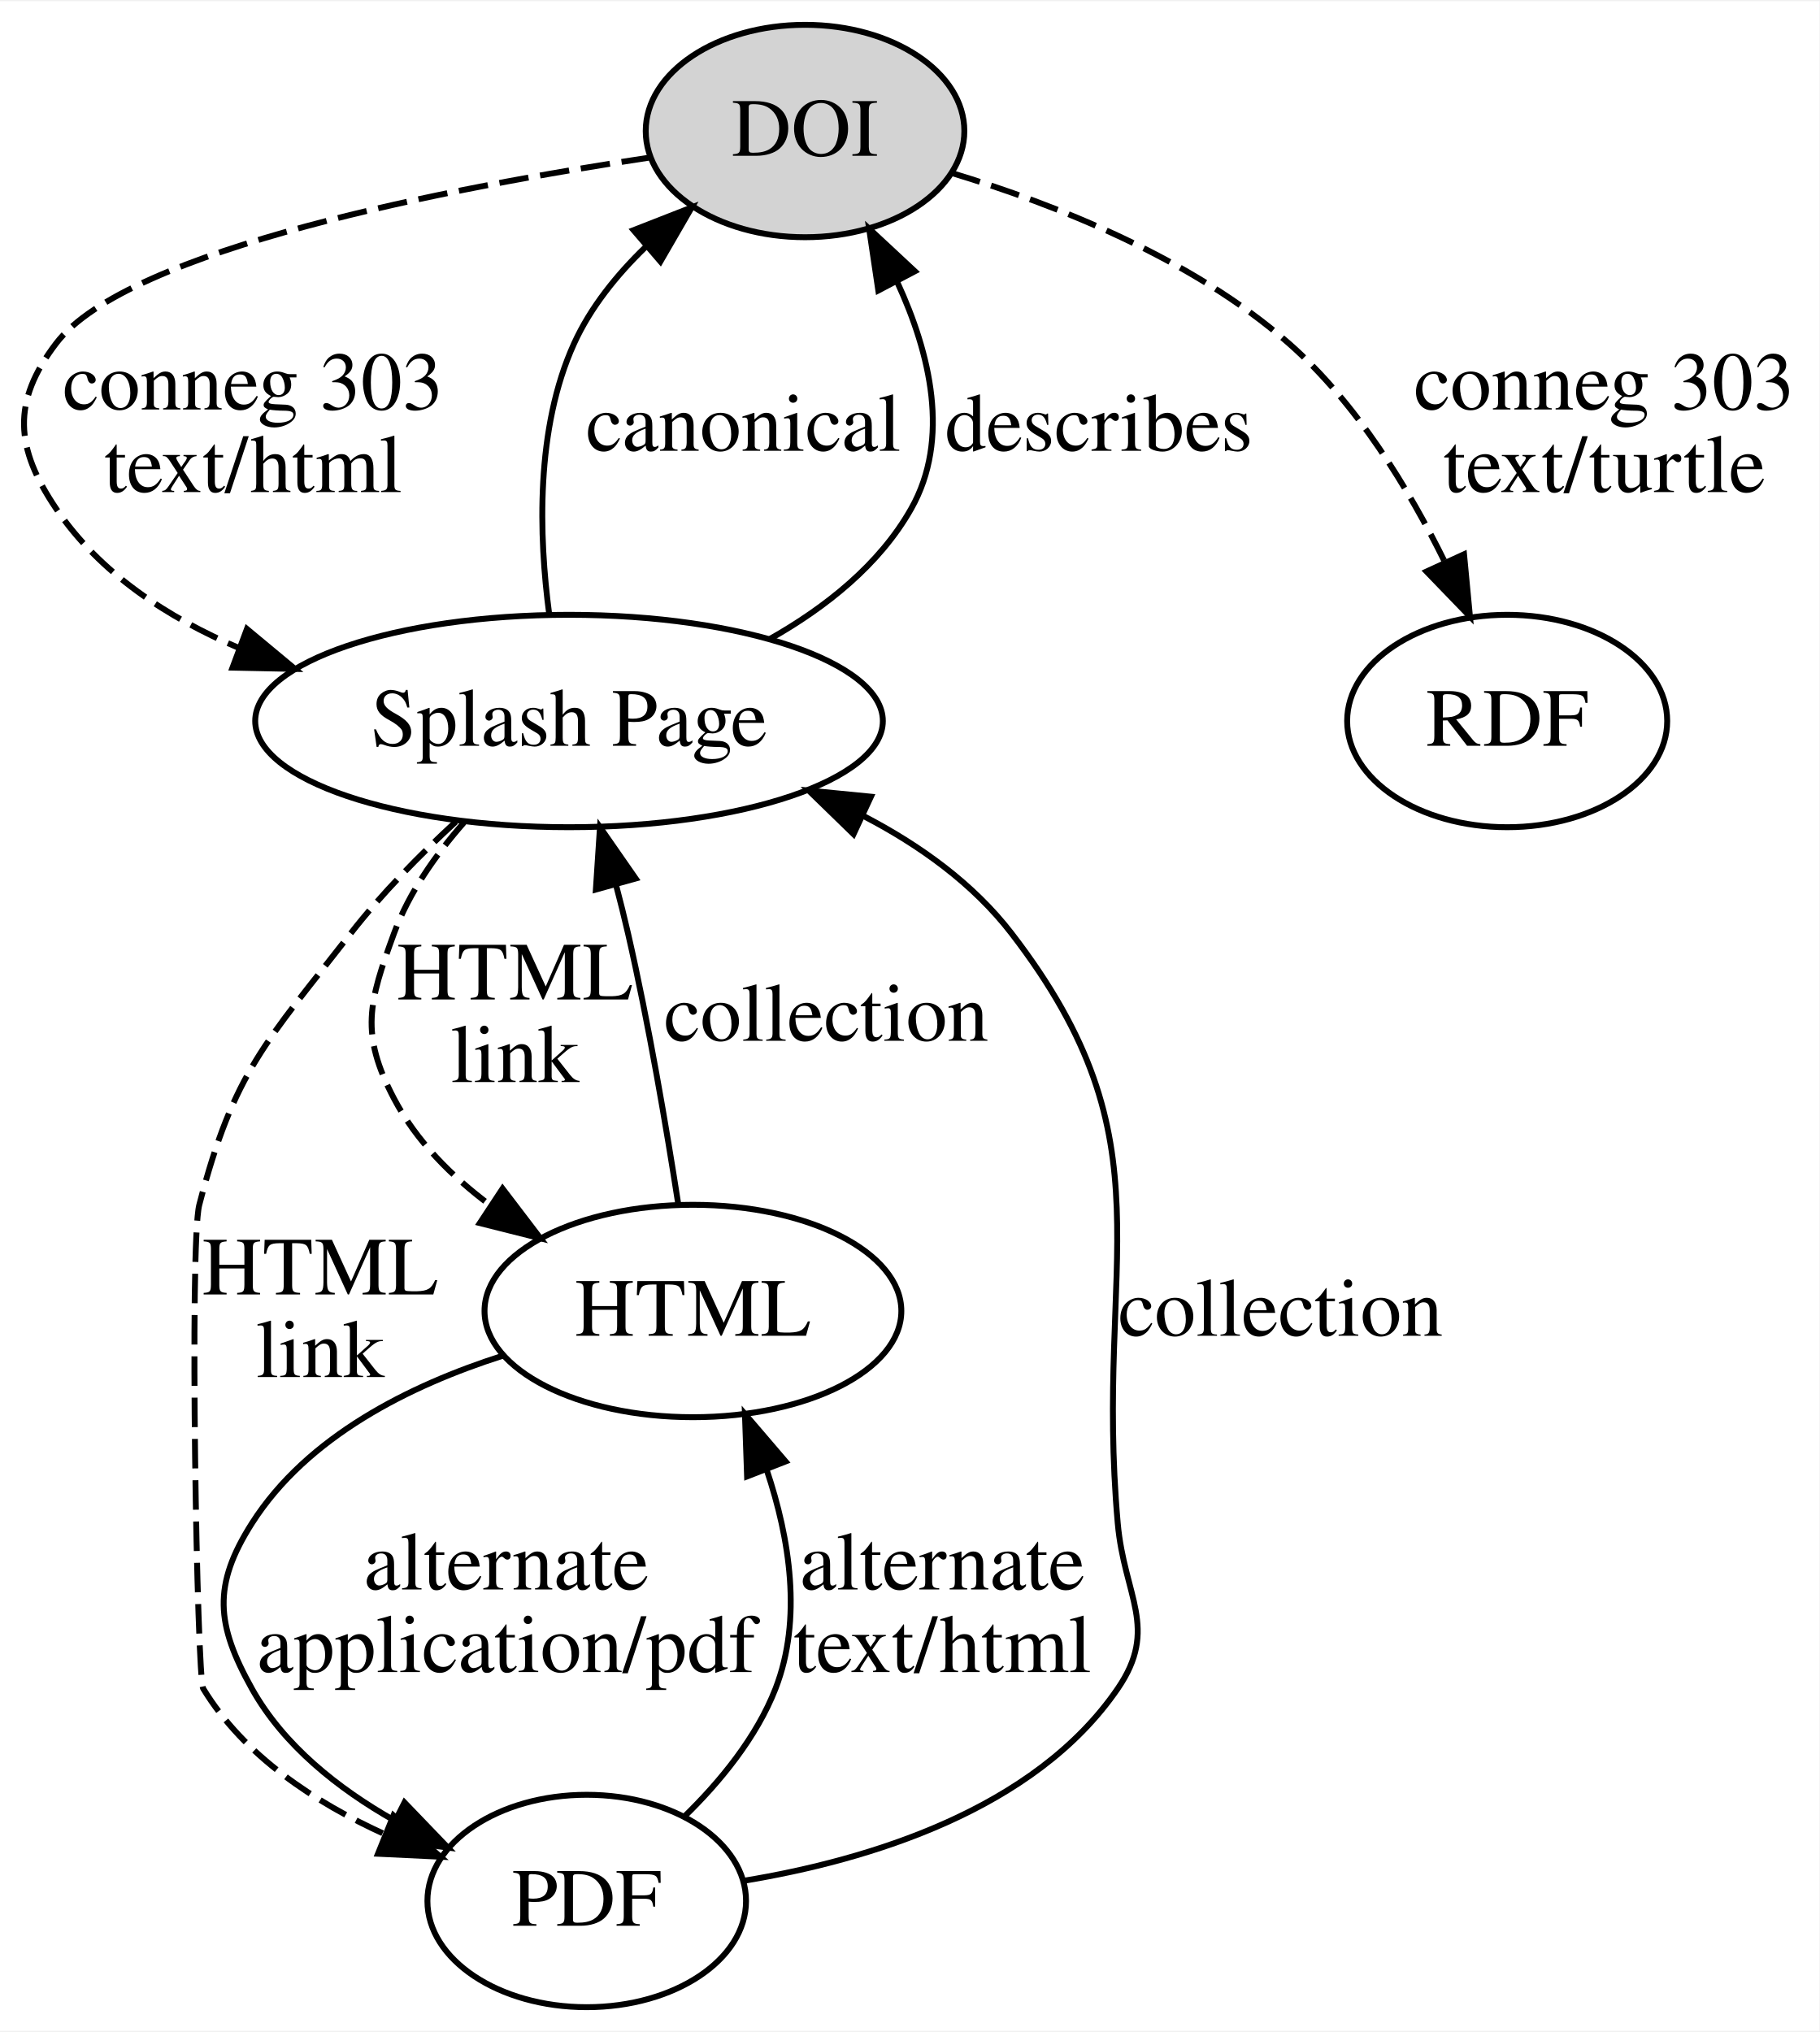
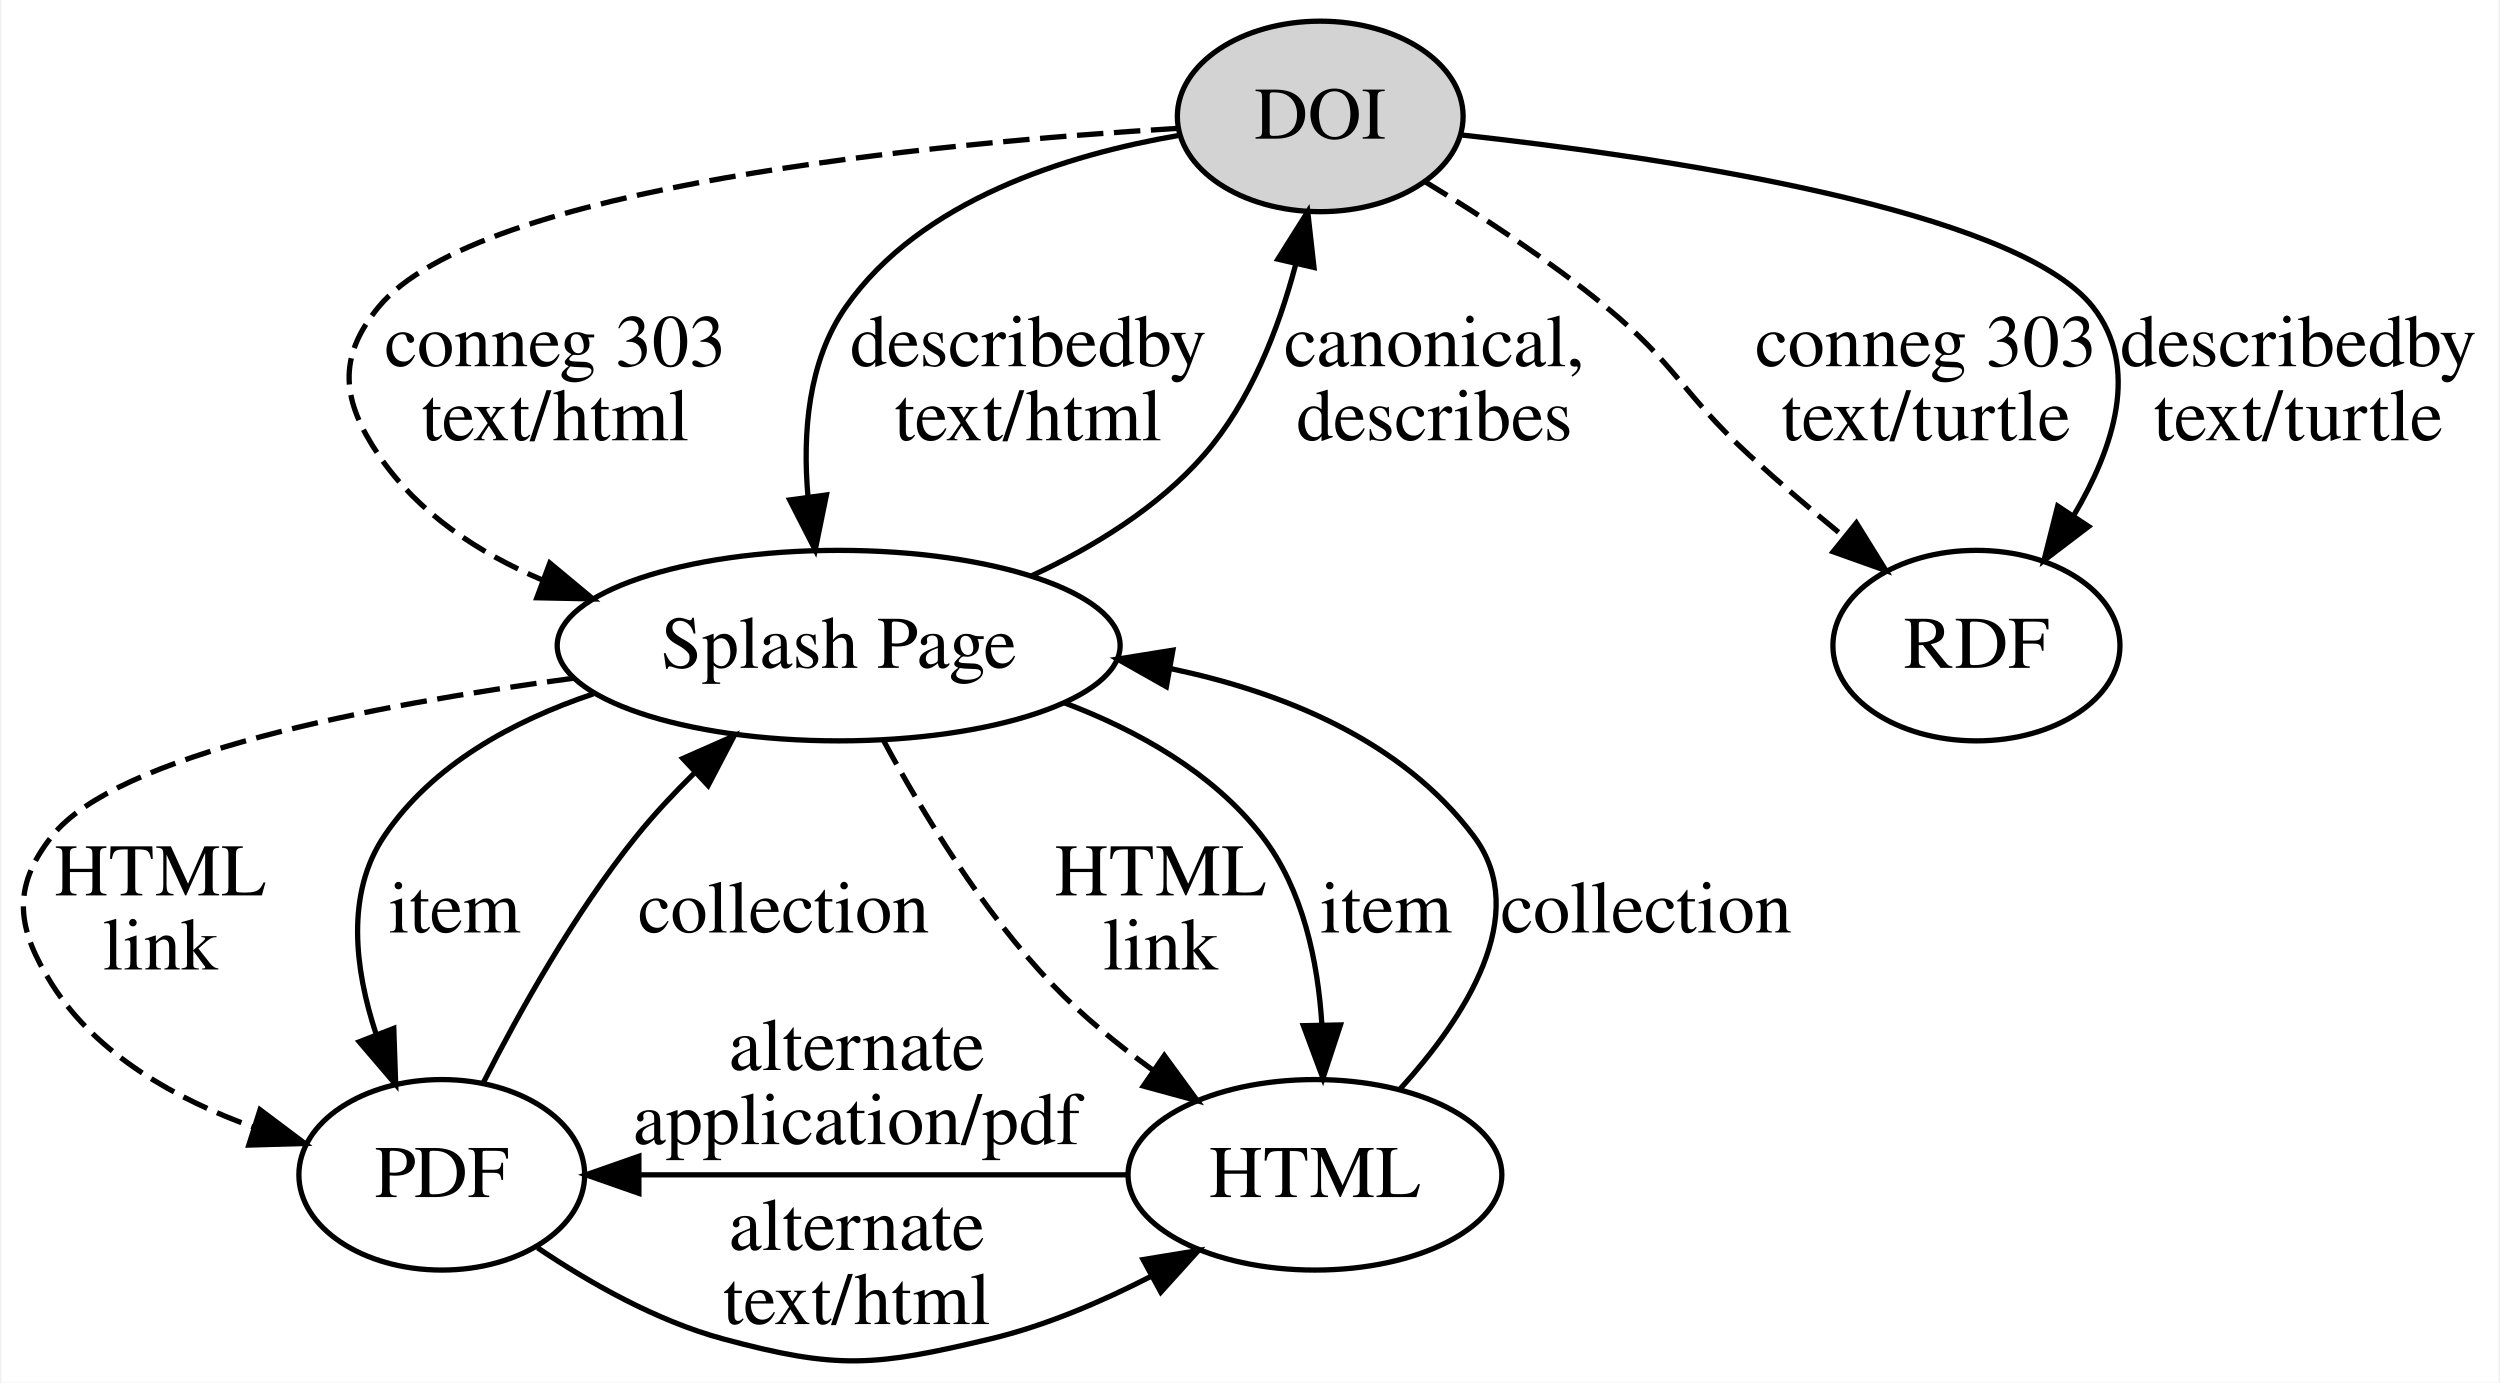
- <svg xmlns="http://www.w3.org/2000/svg" width="308pt" height="344pt" viewBox="0.00 0.00 308.37 344.00">
-   <g id="graph0" class="graph" transform="scale(1 1) rotate(0) translate(4 340)">
-     <polygon fill="white" stroke="none" points="-4,4 -4,-340 304.367,-340 304.367,4 -4,4" />
+ <svg xmlns="http://www.w3.org/2000/svg" width="472pt" height="261pt" viewBox="0.00 0.00 471.83 261.23">
+   <g id="graph0" class="graph" transform="scale(1 1) rotate(0) translate(4 257.235)">
+     <polygon fill="white" stroke="none" points="-4,4 -4,-257.235 467.829,-257.235 467.829,4 -4,4" />
    <g id="node1" class="node">
-       <ellipse fill="lightgrey" stroke="black" cx="132.439" cy="-318" rx="27" ry="18" />
-       <text text-anchor="middle" x="132.439" y="-313.8" font-family="Times,serif" font-size="14.00">DOI</text>
+       <ellipse fill="lightgrey" stroke="black" cx="245.187" cy="-235.235" rx="27" ry="18" />
+       <text text-anchor="middle" x="245.187" y="-231.035" font-family="Times,serif" font-size="14.00">DOI</text>
    </g>
    <g id="node2" class="node">
-       <ellipse fill="none" stroke="black" cx="92.439" cy="-218" rx="53.187" ry="18" />
-       <text text-anchor="middle" x="92.439" y="-213.8" font-family="Times,serif" font-size="14.00">Splash Page</text>
+       <ellipse fill="none" stroke="black" cx="154.187" cy="-135.235" rx="53.187" ry="18" />
+       <text text-anchor="middle" x="154.187" y="-131.035" font-family="Times,serif" font-size="14.00">Splash Page</text>
    </g>
    <g id="edge1" class="edge">
-       <path fill="none" stroke="black" stroke-dasharray="5,2" d="M106.285,-313.528C72.807,-308.485 17.664,-297.958 5.511,-282 -2.029,-272.1 -1.454,-264.313 5.511,-254 12.912,-243.042 24.377,-235.513 36.578,-230.342" />
-       <polygon fill="black" stroke="black" points="37.851,-233.603 45.997,-226.829 35.405,-227.044 37.851,-233.603" />
-       <text text-anchor="middle" x="38.903" y="-270.8" font-family="Times,serif" font-size="14.00">conneg 303</text>
-       <text text-anchor="middle" x="38.903" y="-256.8" font-family="Times,serif" font-size="14.00">text/html</text>
+       <path fill="none" stroke="black" stroke-dasharray="5,2" d="M218.173,-232.976C173.203,-230.253 86.057,-222.091 67.259,-199.235 59.355,-189.623 60.294,-181.547 67.259,-171.235 74.66,-160.276 86.125,-152.748 98.326,-147.577" />
+       <polygon fill="black" stroke="black" points="99.599,-150.838 107.745,-144.064 97.153,-144.279 99.599,-150.838" />
+       <text text-anchor="middle" x="100.651" y="-188.035" font-family="Times,serif" font-size="14.00">conneg 303</text>
+       <text text-anchor="middle" x="100.651" y="-174.035" font-family="Times,serif" font-size="14.00">text/html</text>
+     </g>
+     <g id="edge2" class="edge">
+       <path fill="none" stroke="black" d="M218.349,-231.624C197.459,-228.032 169.712,-219.501 155.545,-199.235 148.371,-188.971 147.341,-175.29 148.395,-163.299" />
+       <polygon fill="black" stroke="black" points="151.872,-163.708 149.755,-153.326 144.936,-162.761 151.872,-163.708" />
+       <text text-anchor="middle" x="190.008" y="-188.035" font-family="Times,serif" font-size="14.00">describedby</text>
+       <text text-anchor="middle" x="190.008" y="-174.035" font-family="Times,serif" font-size="14.00">text/html</text>
    </g>
    <g id="node3" class="node">
-       <ellipse fill="none" stroke="black" cx="251.439" cy="-218" rx="27.122" ry="18" />
-       <text text-anchor="middle" x="251.439" y="-213.8" font-family="Times,serif" font-size="14.00">RDF</text>
+       <ellipse fill="none" stroke="black" cx="369.187" cy="-135.235" rx="27.122" ry="18" />
+       <text text-anchor="middle" x="369.187" y="-131.035" font-family="Times,serif" font-size="14.00">RDF</text>
    </g>
-     <g id="edge2" class="edge">
-       <path fill="none" stroke="black" stroke-dasharray="5,2" d="M157.295,-310.885C174.842,-305.57 198.054,-296.417 214.439,-282 225.898,-271.918 234.759,-257.395 240.933,-244.833" />
-       <polygon fill="black" stroke="black" points="244.127,-246.263 245.129,-235.716 237.768,-243.337 244.127,-246.263" />
-       <text text-anchor="middle" x="267.903" y="-270.8" font-family="Times,serif" font-size="14.00">conneg 303</text>
-       <text text-anchor="middle" x="267.903" y="-256.8" font-family="Times,serif" font-size="14.00">text/turtle</text>
+     <g id="edge3" class="edge">
+       <path fill="none" stroke="black" stroke-dasharray="5,2" d="M264.921,-222.936C275.487,-216.525 288.491,-208.038 299.187,-199.235 312.552,-188.234 313.513,-182.946 326.259,-171.235 331.906,-166.046 338.201,-160.694 344.192,-155.783" />
+       <polygon fill="black" stroke="black" points="346.497,-158.42 352.083,-149.417 342.102,-152.971 346.497,-158.42" />
+       <text text-anchor="middle" x="359.651" y="-188.035" font-family="Times,serif" font-size="14.00">conneg 303</text>
+       <text text-anchor="middle" x="359.651" y="-174.035" font-family="Times,serif" font-size="14.00">text/turtle</text>
+     </g>
+     <g id="edge4" class="edge">
+       <path fill="none" stroke="black" d="M271.677,-231.752C309.644,-227.584 376.58,-217.757 391.187,-199.235 400.135,-187.888 395.141,-172.643 387.667,-159.992" />
+       <polygon fill="black" stroke="black" points="390.381,-157.749 381.951,-151.331 384.538,-161.605 390.381,-157.749" />
+       <text text-anchor="middle" x="430.008" y="-188.035" font-family="Times,serif" font-size="14.00">describedby</text>
+       <text text-anchor="middle" x="430.008" y="-174.035" font-family="Times,serif" font-size="14.00">text/turtle</text>
+     </g>
+     <g id="edge9" class="edge">
+       <path fill="none" stroke="black" d="M190.69,-148.452C202.378,-153.875 214.52,-161.327 223.187,-171.235 231.977,-181.284 237.312,-195.052 240.52,-207.155" />
+       <polygon fill="black" stroke="black" points="237.183,-208.26 242.826,-217.226 244.006,-206.698 237.183,-208.26" />
+       <text text-anchor="middle" x="266.754" y="-188.035" font-family="Times,serif" font-size="14.00">canonical,</text>
+       <text text-anchor="middle" x="266.754" y="-174.035" font-family="Times,serif" font-size="14.00">describes</text>
+     </g>
+     <g id="node4" class="node">
+       <ellipse fill="none" stroke="black" cx="79.187" cy="-35.235" rx="27" ry="18" />
+       <text text-anchor="middle" x="79.187" y="-31.035" font-family="Times,serif" font-size="14.00">PDF</text>
    </g>
    <g id="edge5" class="edge">
-       <path fill="none" stroke="black" d="M89.078,-236.121C87.325,-249.272 86.729,-267.566 93.304,-282 96.081,-288.097 100.49,-293.578 105.364,-298.294" />
-       <polygon fill="black" stroke="black" points="103.371,-301.196 113.239,-305.054 107.931,-295.885 103.371,-301.196" />
-       <text text-anchor="middle" x="122.006" y="-263.8" font-family="Times,serif" font-size="14.00">canonical </text>
+       <path fill="none" stroke="black" stroke-dasharray="5,2" d="M104.026,-129.067C65.813,-123.974 17.747,-114.669 5.525,-99.235 -2.201,-89.479 -1.123,-81.754 5.525,-71.235 14.006,-57.815 29.189,-49.436 43.576,-44.257" />
+       <polygon fill="black" stroke="black" points="44.847,-47.526 53.317,-41.16 42.727,-40.855 44.847,-47.526" />
+       <text text-anchor="middle" x="26.018" y="-88.035" font-family="Times,serif" font-size="14.00">HTML</text>
+       <text text-anchor="middle" x="26.018" y="-74.035" font-family="Times,serif" font-size="14.00">link</text>
    </g>
    <g id="edge6" class="edge">
-       <path fill="none" stroke="black" d="M126.497,-231.915C135.937,-237.252 145.062,-244.475 150.439,-254 157.102,-265.803 153.663,-280.266 148.083,-292.356" />
-       <polygon fill="black" stroke="black" points="144.859,-290.968 143.301,-301.448 151.054,-294.227 144.859,-290.968" />
-       <text text-anchor="middle" x="182.234" y="-263.8" font-family="Times,serif" font-size="14.00">describes </text>
-     </g>
-     <g id="node4" class="node">
-       <ellipse fill="none" stroke="black" cx="95.439" cy="-18" rx="27" ry="18" />
-       <text text-anchor="middle" x="95.439" y="-13.8" font-family="Times,serif" font-size="14.00">PDF</text>
-     </g>
-     <g id="edge3" class="edge">
-       <path fill="none" stroke="black" stroke-dasharray="5,2" d="M73.253,-200.926C67.156,-195.298 60.65,-188.701 55.439,-182 41.067,-163.52 35.669,-158.657 29.777,-136 28.071,-129.442 29.372,-55.757 30.439,-54 37.367,-42.589 49.417,-34.669 61.275,-29.29" />
-       <polygon fill="black" stroke="black" points="62.683,-32.495 70.641,-25.501 60.059,-26.006 62.683,-32.495" />
-       <text text-anchor="middle" x="50.27" y="-120.8" font-family="Times,serif" font-size="14.00">HTML</text>
-       <text text-anchor="middle" x="50.27" y="-106.8" font-family="Times,serif" font-size="14.00">link</text>
+       <path fill="none" stroke="black" d="M107.839,-126.121C92.659,-121.025 77.377,-112.73 68.304,-99.235 60.999,-88.368 62.737,-74.138 66.736,-61.953" />
+       <polygon fill="black" stroke="black" points="70.12,-62.905 70.477,-52.316 63.595,-60.371 70.12,-62.905" />
+       <text text-anchor="middle" x="81.629" y="-81.035" font-family="Times,serif" font-size="14.00">item</text>
    </g>
    <g id="node5" class="node">
-       <ellipse fill="none" stroke="black" cx="113.439" cy="-118" rx="35.322" ry="18" />
-       <text text-anchor="middle" x="113.439" y="-113.8" font-family="Times,serif" font-size="14.00">HTML</text>
-     </g>
-     <g id="edge4" class="edge">
-       <path fill="none" stroke="black" stroke-dasharray="5,2" d="M74.622,-200.782C69.84,-195.335 65.3,-188.88 62.777,-182 58.492,-170.317 56.996,-165.02 62.777,-154 66.548,-146.811 72.54,-140.807 79.103,-135.918" />
-       <polygon fill="black" stroke="black" points="81.176,-138.744 87.597,-130.317 77.322,-132.9 81.176,-138.744" />
-       <text text-anchor="middle" x="83.27" y="-170.8" font-family="Times,serif" font-size="14.00">HTML</text>
-       <text text-anchor="middle" x="83.27" y="-156.8" font-family="Times,serif" font-size="14.00">link</text>
+       <ellipse fill="none" stroke="black" cx="244.187" cy="-35.235" rx="35.322" ry="18" />
+       <text text-anchor="middle" x="244.187" y="-31.035" font-family="Times,serif" font-size="14.00">HTML</text>
    </g>
    <g id="edge7" class="edge">
-       <path fill="none" stroke="black" d="M122.072,-21.427C143.161,-24.909 171.335,-33.383 185.439,-54 192.465,-64.271 186.546,-69.605 185.439,-82 181.423,-126.98 194.988,-146.218 167.439,-182 160.929,-190.455 151.884,-196.95 142.323,-201.911" />
-       <polygon fill="black" stroke="black" points="140.66,-198.824 133.064,-206.211 143.608,-205.173 140.66,-198.824" />
-       <text text-anchor="middle" x="213.039" y="-113.8" font-family="Times,serif" font-size="14.00">collection</text>
-     </g>
-     <g id="edge9" class="edge">
-       <path fill="none" stroke="black" d="M111.932,-32.257C118.023,-38.186 124.221,-45.711 127.439,-54 132.018,-65.794 129.833,-79.442 125.961,-91.012" />
-       <polygon fill="black" stroke="black" points="122.616,-89.959 122.251,-100.547 129.139,-92.497 122.616,-89.959" />
-       <text text-anchor="middle" x="155.715" y="-70.8" font-family="Times,serif" font-size="14.00">alternate</text>
-       <text text-anchor="middle" x="155.715" y="-56.8" font-family="Times,serif" font-size="14.00">text/html</text>
+       <path fill="none" stroke="black" stroke-dasharray="5,2" d="M162.721,-117.2C169.987,-103.756 181.328,-85.031 194.525,-71.235 200.164,-65.339 206.929,-59.811 213.625,-54.967" />
+       <polygon fill="black" stroke="black" points="215.723,-57.772 221.979,-49.22 211.756,-52.004 215.723,-57.772" />
+       <text text-anchor="middle" x="215.018" y="-88.035" font-family="Times,serif" font-size="14.00">HTML</text>
+       <text text-anchor="middle" x="215.018" y="-74.035" font-family="Times,serif" font-size="14.00">link</text>
    </g>
    <g id="edge8" class="edge">
-       <path fill="none" stroke="black" d="M110.936,-136.211C108.964,-148.93 105.965,-166.633 102.439,-182 101.824,-184.679 101.129,-187.459 100.4,-190.227" />
-       <polygon fill="black" stroke="black" points="96.988,-189.432 97.685,-200.004 103.733,-191.305 96.988,-189.432" />
-       <text text-anchor="middle" x="136.039" y="-163.8" font-family="Times,serif" font-size="14.00">collection</text>
+       <path fill="none" stroke="black" d="M196.776,-124.447C210.683,-119.195 224.917,-111.23 234.187,-99.235 241.938,-89.204 244.757,-75.547 245.505,-63.513" />
+       <polygon fill="black" stroke="black" points="249.005,-63.554 245.7,-53.487 242.006,-63.417 249.005,-63.554" />
+       <text text-anchor="middle" x="257.628" y="-81.035" font-family="Times,serif" font-size="14.00">item</text>
    </g>
    <g id="edge10" class="edge">
-       <path fill="none" stroke="black" d="M81.148,-110.396C65.486,-105.392 48.069,-96.752 38.687,-82 32.009,-71.499 32.622,-64.866 38.687,-54 44.074,-44.349 53.338,-37.028 62.837,-31.642" />
-       <polygon fill="black" stroke="black" points="64.555,-34.695 71.897,-27.057 61.394,-28.449 64.555,-34.695" />
-       <text text-anchor="middle" x="81.815" y="-70.8" font-family="Times,serif" font-size="14.00">alternate</text>
-       <text text-anchor="middle" x="81.815" y="-56.8" font-family="Times,serif" font-size="14.00">application/pdf</text>
+       <path fill="none" stroke="black" d="M87.024,-52.622C93.755,-65.868 104.215,-84.644 115.987,-99.235 119.291,-103.33 123.08,-107.381 126.959,-111.195" />
+       <polygon fill="black" stroke="black" points="124.735,-113.907 134.428,-118.184 129.518,-108.796 124.735,-113.907" />
+       <text text-anchor="middle" x="143.787" y="-81.035" font-family="Times,serif" font-size="14.00">collection</text>
+     </g>
+     <g id="edge12" class="edge">
+       <path fill="none" stroke="black" d="M97.286,-21.441C107.092,-14.835 119.751,-7.635 132.331,-4.235 154.02,1.629 161.028,0.977 182.883,-4.235 193.237,-6.704 203.823,-11.219 213.22,-16.054" />
+       <polygon fill="black" stroke="black" points="211.713,-19.218 222.169,-20.931 215.063,-13.072 211.713,-19.218" />
+       <text text-anchor="middle" x="157.607" y="-21.035" font-family="Times,serif" font-size="14.00">alternate</text>
+       <text text-anchor="middle" x="157.607" y="-7.035" font-family="Times,serif" font-size="14.00">text/html</text>
+     </g>
+     <g id="edge11" class="edge">
+       <path fill="none" stroke="black" d="M260.249,-51.422C272.42,-64.8 285.308,-84.407 274.187,-99.235 260.694,-117.226 238.461,-126.386 216.775,-130.918" />
+       <polygon fill="black" stroke="black" points="216.11,-127.481 206.884,-132.689 217.344,-134.372 216.11,-127.481" />
+       <text text-anchor="middle" x="306.787" y="-81.035" font-family="Times,serif" font-size="14.00">collection</text>
+     </g>
+     <g id="edge13" class="edge">
+       <path fill="none" stroke="black" d="M208.835,-35.235C181.65,-35.235 144.183,-35.235 116.516,-35.235" />
+       <polygon fill="black" stroke="black" points="116.434,-31.735 106.433,-35.235 116.433,-38.735 116.434,-31.735" />
+       <text text-anchor="middle" x="157.607" y="-55.035" font-family="Times,serif" font-size="14.00">alternate</text>
+       <text text-anchor="middle" x="157.607" y="-41.035" font-family="Times,serif" font-size="14.00">application/pdf</text>
    </g>
  </g>
</svg>
